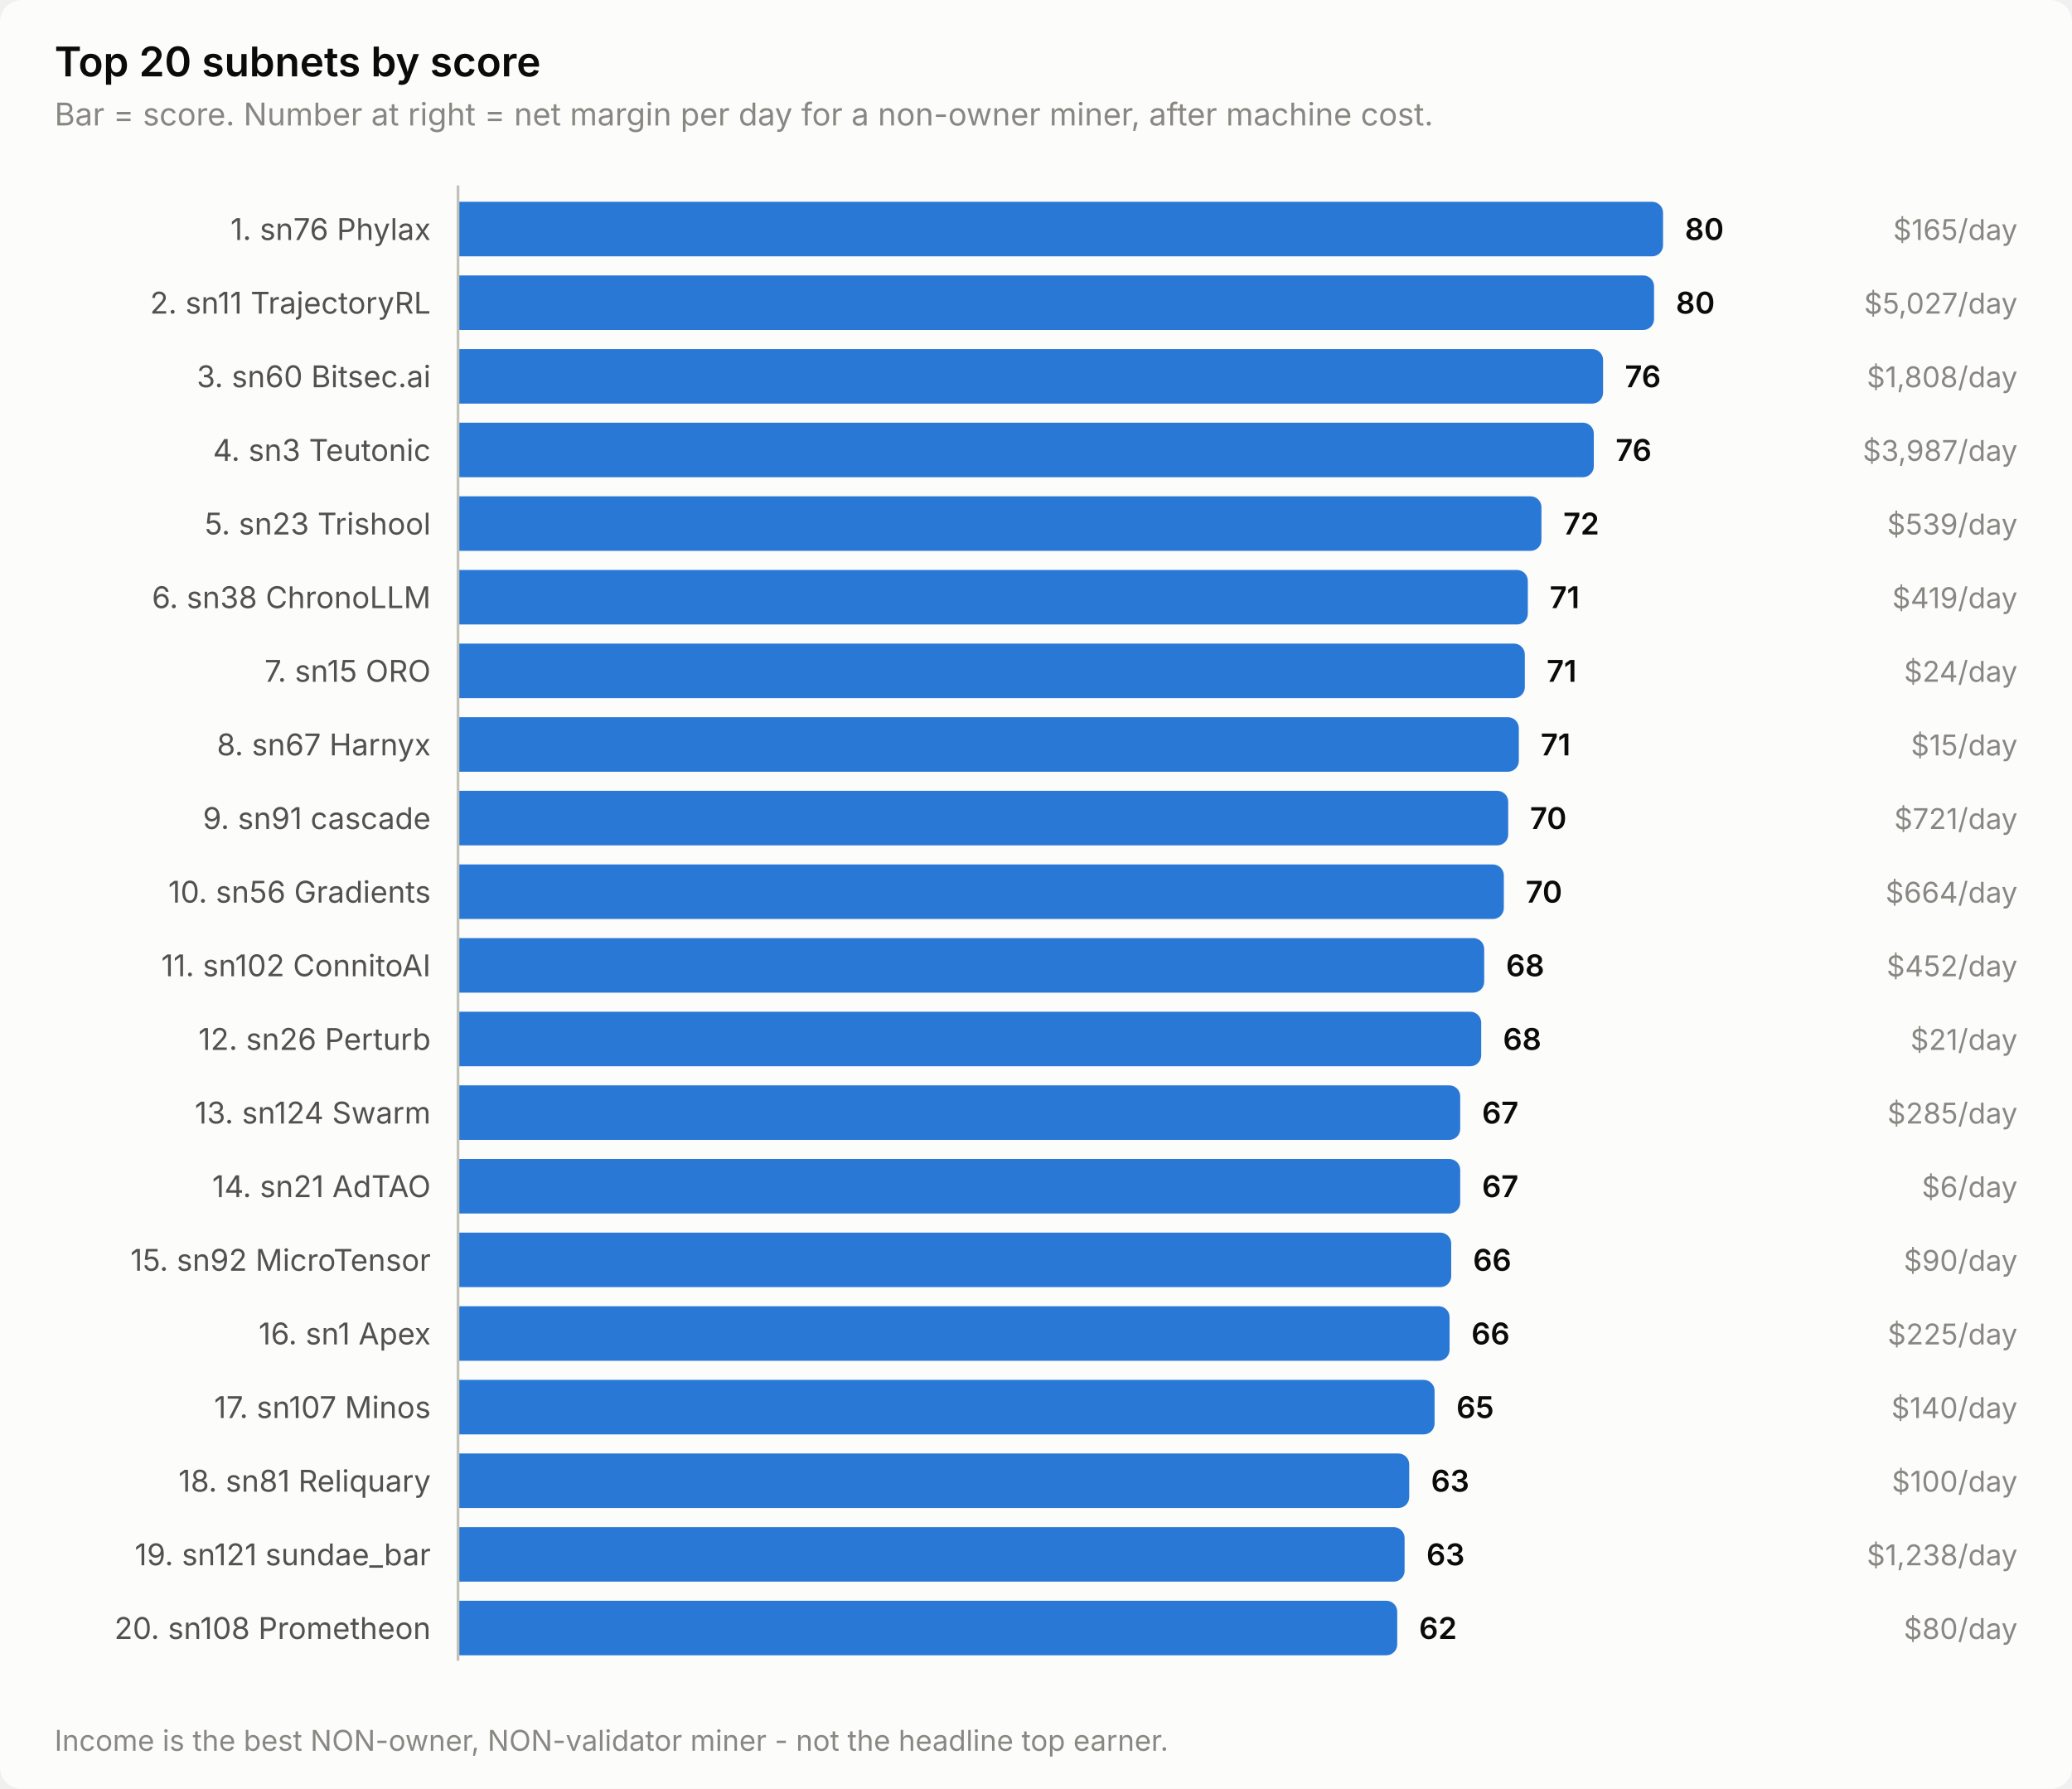
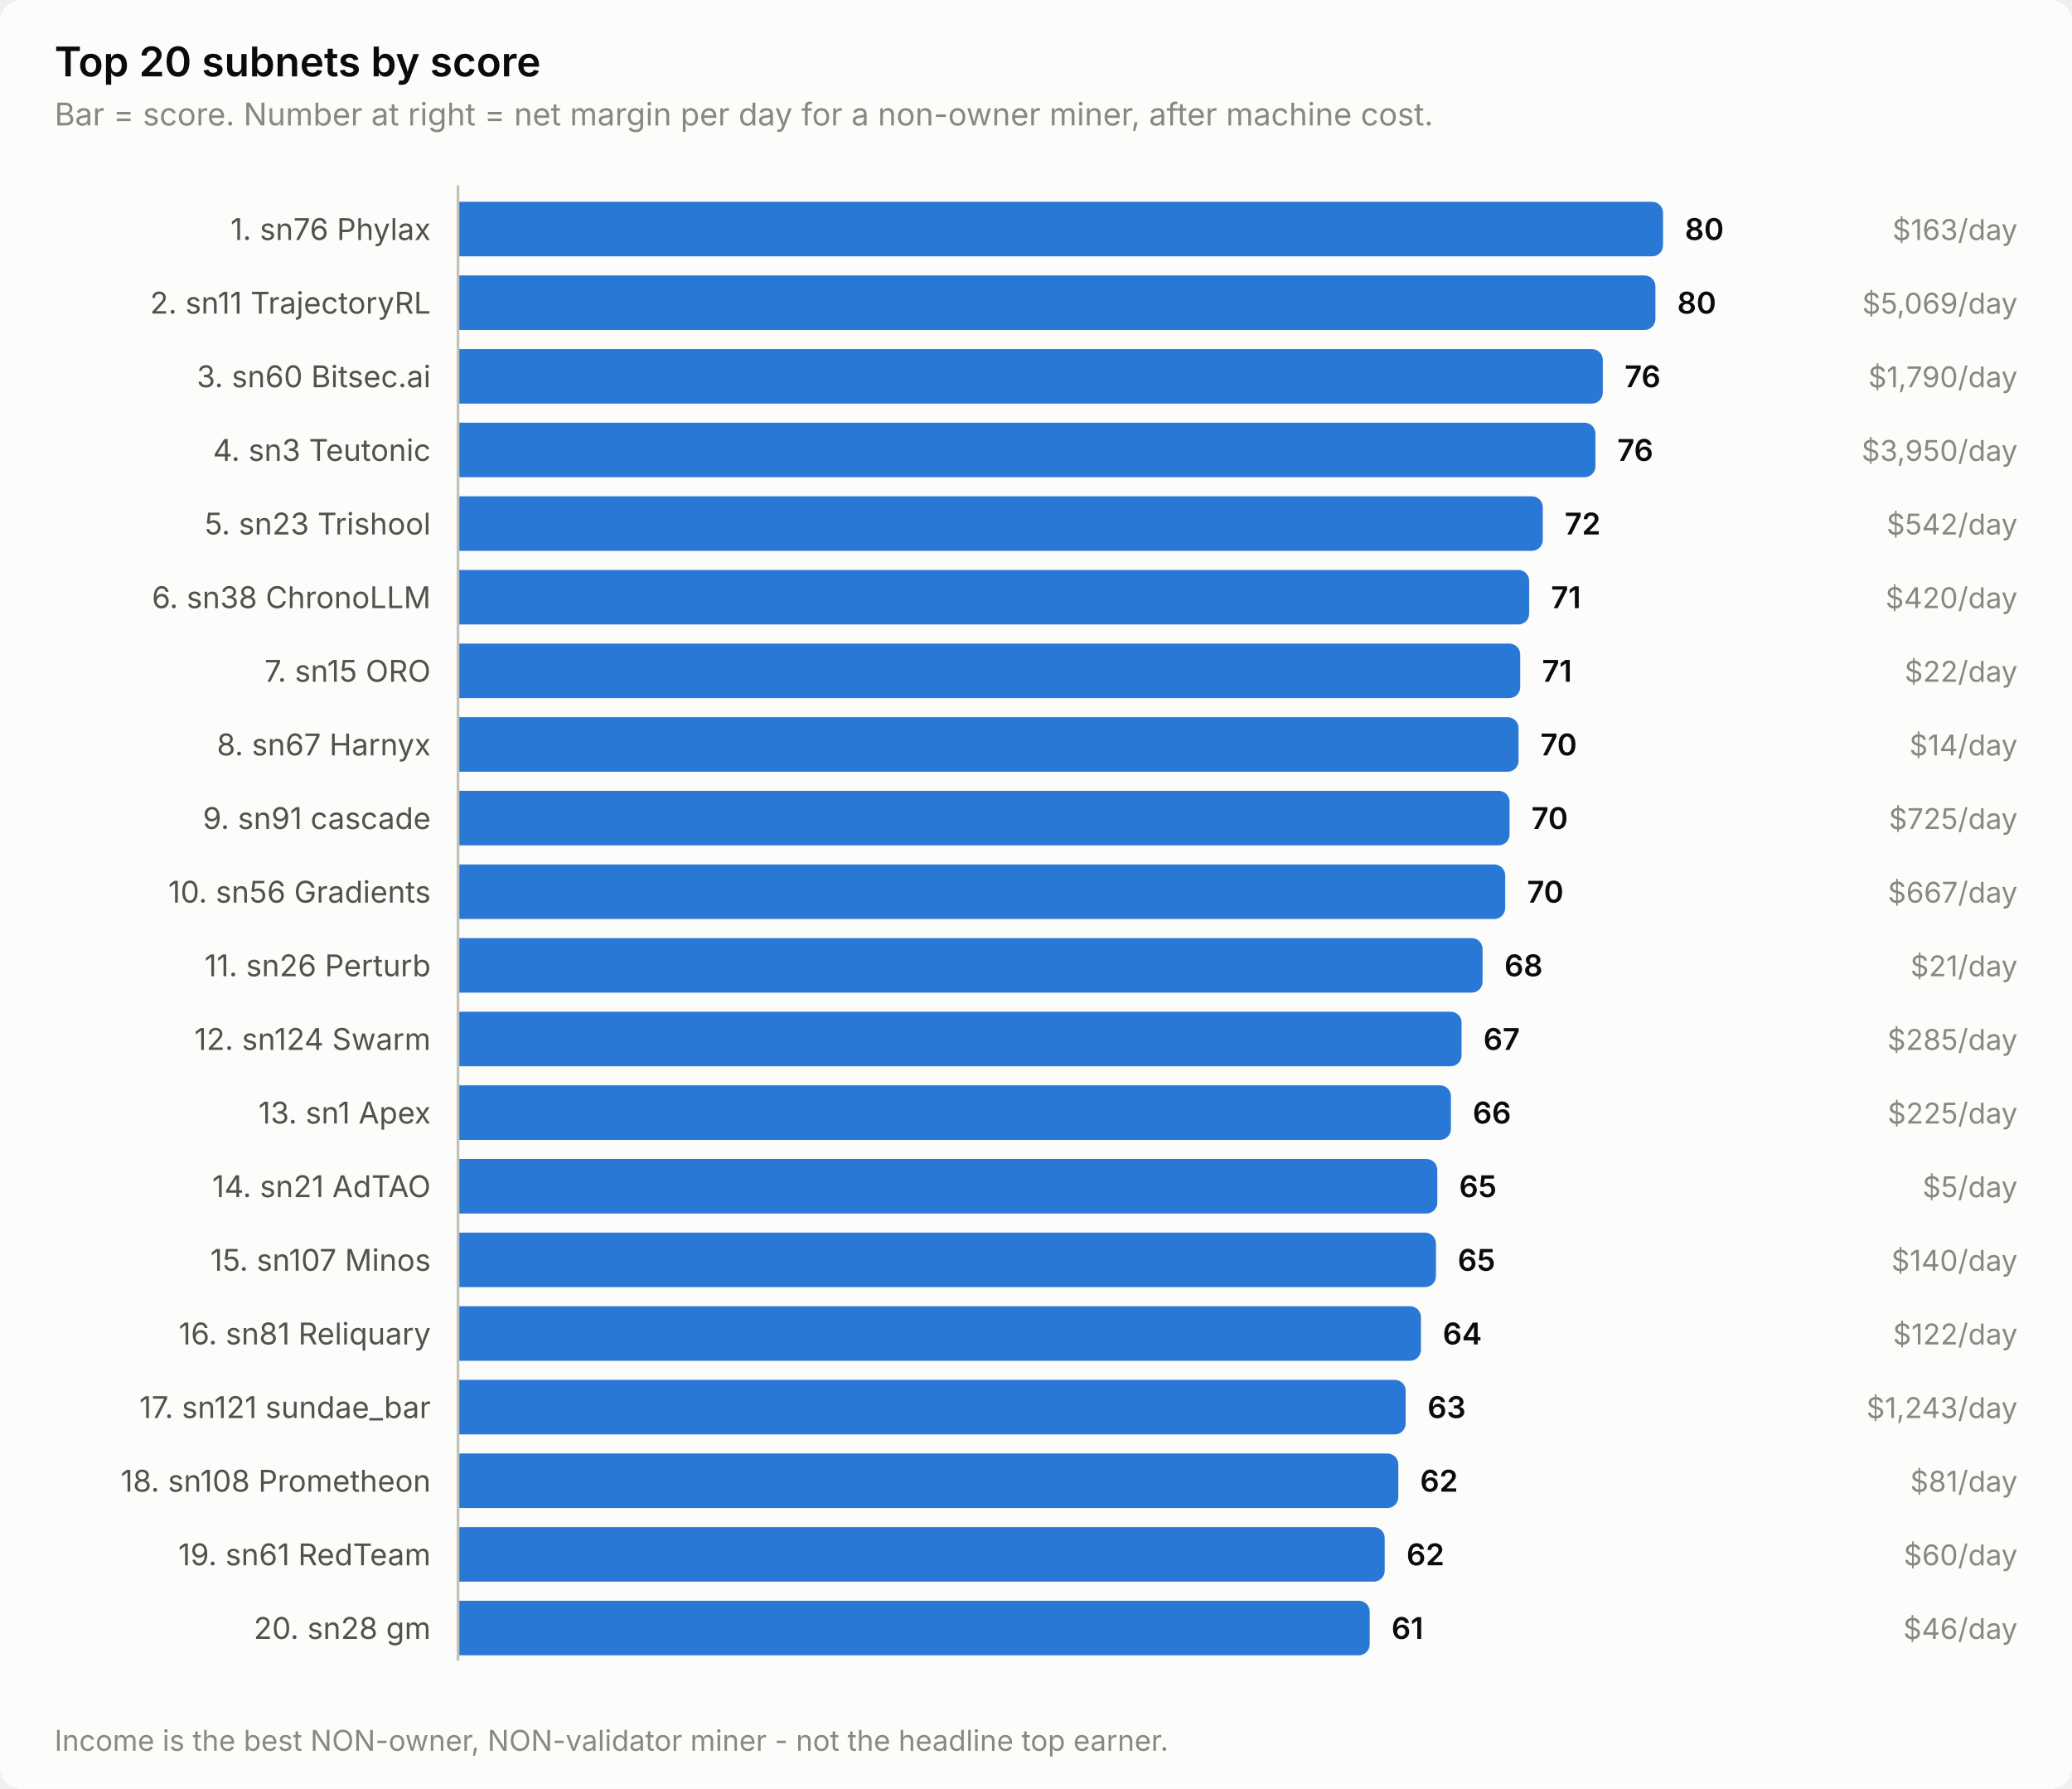
<svg xmlns="http://www.w3.org/2000/svg" width="760" height="656" viewBox="0 0 760 656" role="img" aria-label="Top 20 subnets by score">
  <style>
    text { font-family: system-ui, -apple-system, 'Segoe UI', sans-serif; }
    .t-title { font-size: 15px; font-weight: 600; }
    .t-sub { font-size: 11.5px; }
    .t-lab { font-size: 11px; }
    .t-val { font-size: 11px; font-weight: 600; font-variant-numeric: tabular-nums; }
    .t-tick { font-size: 10.5px; font-variant-numeric: tabular-nums; }

    .surface { fill: #fcfcfb; }
    .ink { fill: #0b0b0b; }
    .ink2 { fill: #52514e; }
    .muted { fill: #898781; }
    .grid { stroke: #e1e0d9; }
    .axis { stroke: #c3c2b7; }
    .accent { fill: #2a78d6; }
    .critical { fill: #d03b3b; }
    .deemph { fill: #d8d7d0; }

    @media (prefers-color-scheme: dark) {
      .surface { fill: #1a1a19; }
      .ink { fill: #ffffff; }
      .ink2 { fill: #c3c2b7; }
      .muted { fill: #898781; }
      .grid { stroke: #2c2c2a; }
      .axis { stroke: #383835; }
      .accent { fill: #3987e5; }
      .deemph { fill: #3a3a37; }
    }
</style>
  <rect class="surface" width="760" height="656" rx="8" />
  <text class="ink t-title" x="20" y="28">Top 20 subnets by score</text>
  <text class="muted t-sub" x="20" y="46">Bar = score. Number at right = net margin per day for a non-owner miner, after machine cost.</text>
  <text class="ink2 t-lab" x="158" y="88" text-anchor="end">1. sn76 Phylax</text>
  <path class="accent" d="M168.0,74.0 H606.0 a4.0,4.0 0 0 1 4.0,4.0 V90.0 a4.0,4.0 0 0 1 -4.0,4.0 H168.0 Z" />
  <text class="ink t-val" x="618.0" y="88">80</text>
-   <text class="muted t-tick" x="740" y="88" text-anchor="end">$165/day</text>
+   <text class="muted t-tick" x="740" y="88" text-anchor="end">$163/day</text>
  <text class="ink2 t-lab" x="158" y="115" text-anchor="end">2. sn11 TrajectoryRL</text>
-   <path class="accent" d="M168.0,101.0 H602.7 a4.0,4.0 0 0 1 4.0,4.0 V117.0 a4.0,4.0 0 0 1 -4.0,4.0 H168.0 Z" />
-   <text class="ink t-val" x="614.7" y="115">80</text>
-   <text class="muted t-tick" x="740" y="115" text-anchor="end">$5,027/day</text>
+   <path class="accent" d="M168.0,101.0 H603.2 a4.0,4.0 0 0 1 4.0,4.0 V117.0 a4.0,4.0 0 0 1 -4.0,4.0 H168.0 Z" />
+   <text class="ink t-val" x="615.2" y="115">80</text>
+   <text class="muted t-tick" x="740" y="115" text-anchor="end">$5,069/day</text>
  <text class="ink2 t-lab" x="158" y="142" text-anchor="end">3. sn60 Bitsec.ai</text>
-   <path class="accent" d="M168.0,128.0 H584.0 a4.0,4.0 0 0 1 4.0,4.0 V144.0 a4.0,4.0 0 0 1 -4.0,4.0 H168.0 Z" />
-   <text class="ink t-val" x="596.0" y="142">76</text>
-   <text class="muted t-tick" x="740" y="142" text-anchor="end">$1,808/day</text>
+   <path class="accent" d="M168.0,128.0 H583.9 a4.0,4.0 0 0 1 4.0,4.0 V144.0 a4.0,4.0 0 0 1 -4.0,4.0 H168.0 Z" />
+   <text class="ink t-val" x="595.9" y="142">76</text>
+   <text class="muted t-tick" x="740" y="142" text-anchor="end">$1,790/day</text>
  <text class="ink2 t-lab" x="158" y="169" text-anchor="end">4. sn3 Teutonic</text>
-   <path class="accent" d="M168.0,155.0 H580.6 a4.0,4.0 0 0 1 4.0,4.0 V171.0 a4.0,4.0 0 0 1 -4.0,4.0 H168.0 Z" />
-   <text class="ink t-val" x="592.6" y="169">76</text>
-   <text class="muted t-tick" x="740" y="169" text-anchor="end">$3,987/day</text>
+   <path class="accent" d="M168.0,155.0 H581.2 a4.0,4.0 0 0 1 4.0,4.0 V171.0 a4.0,4.0 0 0 1 -4.0,4.0 H168.0 Z" />
+   <text class="ink t-val" x="593.2" y="169">76</text>
+   <text class="muted t-tick" x="740" y="169" text-anchor="end">$3,950/day</text>
  <text class="ink2 t-lab" x="158" y="196" text-anchor="end">5. sn23 Trishool</text>
-   <path class="accent" d="M168.0,182.0 H561.4 a4.0,4.0 0 0 1 4.0,4.0 V198.0 a4.0,4.0 0 0 1 -4.0,4.0 H168.0 Z" />
-   <text class="ink t-val" x="573.4" y="196">72</text>
-   <text class="muted t-tick" x="740" y="196" text-anchor="end">$539/day</text>
+   <path class="accent" d="M168.0,182.0 H561.9 a4.0,4.0 0 0 1 4.0,4.0 V198.0 a4.0,4.0 0 0 1 -4.0,4.0 H168.0 Z" />
+   <text class="ink t-val" x="573.9" y="196">72</text>
+   <text class="muted t-tick" x="740" y="196" text-anchor="end">$542/day</text>
  <text class="ink2 t-lab" x="158" y="223" text-anchor="end">6. sn38 ChronoLLM</text>
-   <path class="accent" d="M168.0,209.0 H556.4 a4.0,4.0 0 0 1 4.0,4.0 V225.0 a4.0,4.0 0 0 1 -4.0,4.0 H168.0 Z" />
-   <text class="ink t-val" x="568.4" y="223">71</text>
-   <text class="muted t-tick" x="740" y="223" text-anchor="end">$419/day</text>
+   <path class="accent" d="M168.0,209.0 H556.9 a4.0,4.0 0 0 1 4.0,4.0 V225.0 a4.0,4.0 0 0 1 -4.0,4.0 H168.0 Z" />
+   <text class="ink t-val" x="568.9" y="223">71</text>
+   <text class="muted t-tick" x="740" y="223" text-anchor="end">$420/day</text>
  <text class="ink2 t-lab" x="158" y="250" text-anchor="end">7. sn15 ORO</text>
-   <path class="accent" d="M168.0,236.0 H555.3 a4.0,4.0 0 0 1 4.0,4.0 V252.0 a4.0,4.0 0 0 1 -4.0,4.0 H168.0 Z" />
-   <text class="ink t-val" x="567.3" y="250">71</text>
-   <text class="muted t-tick" x="740" y="250" text-anchor="end">$24/day</text>
+   <path class="accent" d="M168.0,236.0 H553.6 a4.0,4.0 0 0 1 4.0,4.0 V252.0 a4.0,4.0 0 0 1 -4.0,4.0 H168.0 Z" />
+   <text class="ink t-val" x="565.6" y="250">71</text>
+   <text class="muted t-tick" x="740" y="250" text-anchor="end">$22/day</text>
  <text class="ink2 t-lab" x="158" y="277" text-anchor="end">8. sn67 Harnyx</text>
-   <path class="accent" d="M168.0,263.0 H553.1 a4.0,4.0 0 0 1 4.0,4.0 V279.0 a4.0,4.0 0 0 1 -4.0,4.0 H168.0 Z" />
-   <text class="ink t-val" x="565.1" y="277">71</text>
-   <text class="muted t-tick" x="740" y="277" text-anchor="end">$15/day</text>
+   <path class="accent" d="M168.0,263.0 H553.0 a4.0,4.0 0 0 1 4.0,4.0 V279.0 a4.0,4.0 0 0 1 -4.0,4.0 H168.0 Z" />
+   <text class="ink t-val" x="565.0" y="277">70</text>
+   <text class="muted t-tick" x="740" y="277" text-anchor="end">$14/day</text>
  <text class="ink2 t-lab" x="158" y="304" text-anchor="end">9. sn91 cascade</text>
-   <path class="accent" d="M168.0,290.0 H549.2 a4.0,4.0 0 0 1 4.0,4.0 V306.0 a4.0,4.0 0 0 1 -4.0,4.0 H168.0 Z" />
-   <text class="ink t-val" x="561.2" y="304">70</text>
-   <text class="muted t-tick" x="740" y="304" text-anchor="end">$721/day</text>
+   <path class="accent" d="M168.0,290.0 H549.7 a4.0,4.0 0 0 1 4.0,4.0 V306.0 a4.0,4.0 0 0 1 -4.0,4.0 H168.0 Z" />
+   <text class="ink t-val" x="561.7" y="304">70</text>
+   <text class="muted t-tick" x="740" y="304" text-anchor="end">$725/day</text>
  <text class="ink2 t-lab" x="158" y="331" text-anchor="end">10. sn56 Gradients</text>
-   <path class="accent" d="M168.0,317.0 H547.6 a4.0,4.0 0 0 1 4.0,4.0 V333.0 a4.0,4.0 0 0 1 -4.0,4.0 H168.0 Z" />
-   <text class="ink t-val" x="559.6" y="331">70</text>
-   <text class="muted t-tick" x="740" y="331" text-anchor="end">$664/day</text>
-   <text class="ink2 t-lab" x="158" y="358" text-anchor="end">11. sn102 ConnitoAI</text>
-   <path class="accent" d="M168.0,344.0 H540.4 a4.0,4.0 0 0 1 4.0,4.0 V360.0 a4.0,4.0 0 0 1 -4.0,4.0 H168.0 Z" />
-   <text class="ink t-val" x="552.4" y="358">68</text>
-   <text class="muted t-tick" x="740" y="358" text-anchor="end">$452/day</text>
-   <text class="ink2 t-lab" x="158" y="385" text-anchor="end">12. sn26 Perturb</text>
-   <path class="accent" d="M168.0,371.0 H539.3 a4.0,4.0 0 0 1 4.0,4.0 V387.0 a4.0,4.0 0 0 1 -4.0,4.0 H168.0 Z" />
-   <text class="ink t-val" x="551.3" y="385">68</text>
-   <text class="muted t-tick" x="740" y="385" text-anchor="end">$21/day</text>
-   <text class="ink2 t-lab" x="158" y="412" text-anchor="end">13. sn124 Swarm</text>
-   <path class="accent" d="M168.0,398.0 H531.6 a4.0,4.0 0 0 1 4.0,4.0 V414.0 a4.0,4.0 0 0 1 -4.0,4.0 H168.0 Z" />
-   <text class="ink t-val" x="543.6" y="412">67</text>
-   <text class="muted t-tick" x="740" y="412" text-anchor="end">$285/day</text>
+   <path class="accent" d="M168.0,317.0 H548.1 a4.0,4.0 0 0 1 4.0,4.0 V333.0 a4.0,4.0 0 0 1 -4.0,4.0 H168.0 Z" />
+   <text class="ink t-val" x="560.1" y="331">70</text>
+   <text class="muted t-tick" x="740" y="331" text-anchor="end">$667/day</text>
+   <text class="ink2 t-lab" x="158" y="358" text-anchor="end">11. sn26 Perturb</text>
+   <path class="accent" d="M168.0,344.0 H539.8 a4.0,4.0 0 0 1 4.0,4.0 V360.0 a4.0,4.0 0 0 1 -4.0,4.0 H168.0 Z" />
+   <text class="ink t-val" x="551.8" y="358">68</text>
+   <text class="muted t-tick" x="740" y="358" text-anchor="end">$21/day</text>
+   <text class="ink2 t-lab" x="158" y="385" text-anchor="end">12. sn124 Swarm</text>
+   <path class="accent" d="M168.0,371.0 H532.1 a4.0,4.0 0 0 1 4.0,4.0 V387.0 a4.0,4.0 0 0 1 -4.0,4.0 H168.0 Z" />
+   <text class="ink t-val" x="544.1" y="385">67</text>
+   <text class="muted t-tick" x="740" y="385" text-anchor="end">$285/day</text>
+   <text class="ink2 t-lab" x="158" y="412" text-anchor="end">13. sn1 Apex</text>
+   <path class="accent" d="M168.0,398.0 H528.2 a4.0,4.0 0 0 1 4.0,4.0 V414.0 a4.0,4.0 0 0 1 -4.0,4.0 H168.0 Z" />
+   <text class="ink t-val" x="540.2" y="412">66</text>
+   <text class="muted t-tick" x="740" y="412" text-anchor="end">$225/day</text>
  <text class="ink2 t-lab" x="158" y="439" text-anchor="end">14. sn21 AdTAO</text>
-   <path class="accent" d="M168.0,425.0 H531.6 a4.0,4.0 0 0 1 4.0,4.0 V441.0 a4.0,4.0 0 0 1 -4.0,4.0 H168.0 Z" />
-   <text class="ink t-val" x="543.6" y="439">67</text>
-   <text class="muted t-tick" x="740" y="439" text-anchor="end">$6/day</text>
-   <text class="ink2 t-lab" x="158" y="466" text-anchor="end">15. sn92 MicroTensor</text>
-   <path class="accent" d="M168.0,452.0 H528.3 a4.0,4.0 0 0 1 4.0,4.0 V468.0 a4.0,4.0 0 0 1 -4.0,4.0 H168.0 Z" />
-   <text class="ink t-val" x="540.3" y="466">66</text>
-   <text class="muted t-tick" x="740" y="466" text-anchor="end">$90/day</text>
-   <text class="ink2 t-lab" x="158" y="493" text-anchor="end">16. sn1 Apex</text>
-   <path class="accent" d="M168.0,479.0 H527.7 a4.0,4.0 0 0 1 4.0,4.0 V495.0 a4.0,4.0 0 0 1 -4.0,4.0 H168.0 Z" />
-   <text class="ink t-val" x="539.7" y="493">66</text>
-   <text class="muted t-tick" x="740" y="493" text-anchor="end">$225/day</text>
-   <text class="ink2 t-lab" x="158" y="520" text-anchor="end">17. sn107 Minos</text>
-   <path class="accent" d="M168.0,506.0 H522.2 a4.0,4.0 0 0 1 4.0,4.0 V522.0 a4.0,4.0 0 0 1 -4.0,4.0 H168.0 Z" />
-   <text class="ink t-val" x="534.2" y="520">65</text>
-   <text class="muted t-tick" x="740" y="520" text-anchor="end">$140/day</text>
-   <text class="ink2 t-lab" x="158" y="547" text-anchor="end">18. sn81 Reliquary</text>
-   <path class="accent" d="M168.0,533.0 H512.9 a4.0,4.0 0 0 1 4.0,4.0 V549.0 a4.0,4.0 0 0 1 -4.0,4.0 H168.0 Z" />
-   <text class="ink t-val" x="524.9" y="547">63</text>
-   <text class="muted t-tick" x="740" y="547" text-anchor="end">$100/day</text>
-   <text class="ink2 t-lab" x="158" y="574" text-anchor="end">19. sn121 sundae_bar</text>
-   <path class="accent" d="M168.0,560.0 H511.2 a4.0,4.0 0 0 1 4.0,4.0 V576.0 a4.0,4.0 0 0 1 -4.0,4.0 H168.0 Z" />
-   <text class="ink t-val" x="523.2" y="574">63</text>
-   <text class="muted t-tick" x="740" y="574" text-anchor="end">$1,238/day</text>
-   <text class="ink2 t-lab" x="158" y="601" text-anchor="end">20. sn108 Prometheon</text>
-   <path class="accent" d="M168.0,587.0 H508.5 a4.0,4.0 0 0 1 4.0,4.0 V603.0 a4.0,4.0 0 0 1 -4.0,4.0 H168.0 Z" />
-   <text class="ink t-val" x="520.5" y="601">62</text>
-   <text class="muted t-tick" x="740" y="601" text-anchor="end">$80/day</text>
+   <path class="accent" d="M168.0,425.0 H523.2 a4.0,4.0 0 0 1 4.0,4.0 V441.0 a4.0,4.0 0 0 1 -4.0,4.0 H168.0 Z" />
+   <text class="ink t-val" x="535.2" y="439">65</text>
+   <text class="muted t-tick" x="740" y="439" text-anchor="end">$5/day</text>
+   <text class="ink2 t-lab" x="158" y="466" text-anchor="end">15. sn107 Minos</text>
+   <path class="accent" d="M168.0,452.0 H522.7 a4.0,4.0 0 0 1 4.0,4.0 V468.0 a4.0,4.0 0 0 1 -4.0,4.0 H168.0 Z" />
+   <text class="ink t-val" x="534.7" y="466">65</text>
+   <text class="muted t-tick" x="740" y="466" text-anchor="end">$140/day</text>
+   <text class="ink2 t-lab" x="158" y="493" text-anchor="end">16. sn81 Reliquary</text>
+   <path class="accent" d="M168.0,479.0 H517.2 a4.0,4.0 0 0 1 4.0,4.0 V495.0 a4.0,4.0 0 0 1 -4.0,4.0 H168.0 Z" />
+   <text class="ink t-val" x="529.2" y="493">64</text>
+   <text class="muted t-tick" x="740" y="493" text-anchor="end">$122/day</text>
+   <text class="ink2 t-lab" x="158" y="520" text-anchor="end">17. sn121 sundae_bar</text>
+   <path class="accent" d="M168.0,506.0 H511.6 a4.0,4.0 0 0 1 4.0,4.0 V522.0 a4.0,4.0 0 0 1 -4.0,4.0 H168.0 Z" />
+   <text class="ink t-val" x="523.6" y="520">63</text>
+   <text class="muted t-tick" x="740" y="520" text-anchor="end">$1,243/day</text>
+   <text class="ink2 t-lab" x="158" y="547" text-anchor="end">18. sn108 Prometheon</text>
+   <path class="accent" d="M168.0,533.0 H508.9 a4.0,4.0 0 0 1 4.0,4.0 V549.0 a4.0,4.0 0 0 1 -4.0,4.0 H168.0 Z" />
+   <text class="ink t-val" x="520.9" y="547">62</text>
+   <text class="muted t-tick" x="740" y="547" text-anchor="end">$81/day</text>
+   <text class="ink2 t-lab" x="158" y="574" text-anchor="end">19. sn61 RedTeam</text>
+   <path class="accent" d="M168.0,560.0 H503.9 a4.0,4.0 0 0 1 4.0,4.0 V576.0 a4.0,4.0 0 0 1 -4.0,4.0 H168.0 Z" />
+   <text class="ink t-val" x="515.9" y="574">62</text>
+   <text class="muted t-tick" x="740" y="574" text-anchor="end">$60/day</text>
+   <text class="ink2 t-lab" x="158" y="601" text-anchor="end">20. sn28 gm</text>
+   <path class="accent" d="M168.0,587.0 H498.4 a4.0,4.0 0 0 1 4.0,4.0 V603.0 a4.0,4.0 0 0 1 -4.0,4.0 H168.0 Z" />
+   <text class="ink t-val" x="510.4" y="601">61</text>
+   <text class="muted t-tick" x="740" y="601" text-anchor="end">$46/day</text>
  <line class="axis" x1="168" y1="68" x2="168" y2="609" stroke-width="1" />
  <text class="muted t-tick" x="20" y="642">Income is the best NON-owner, NON-validator miner - not the headline top earner.</text>
</svg>
